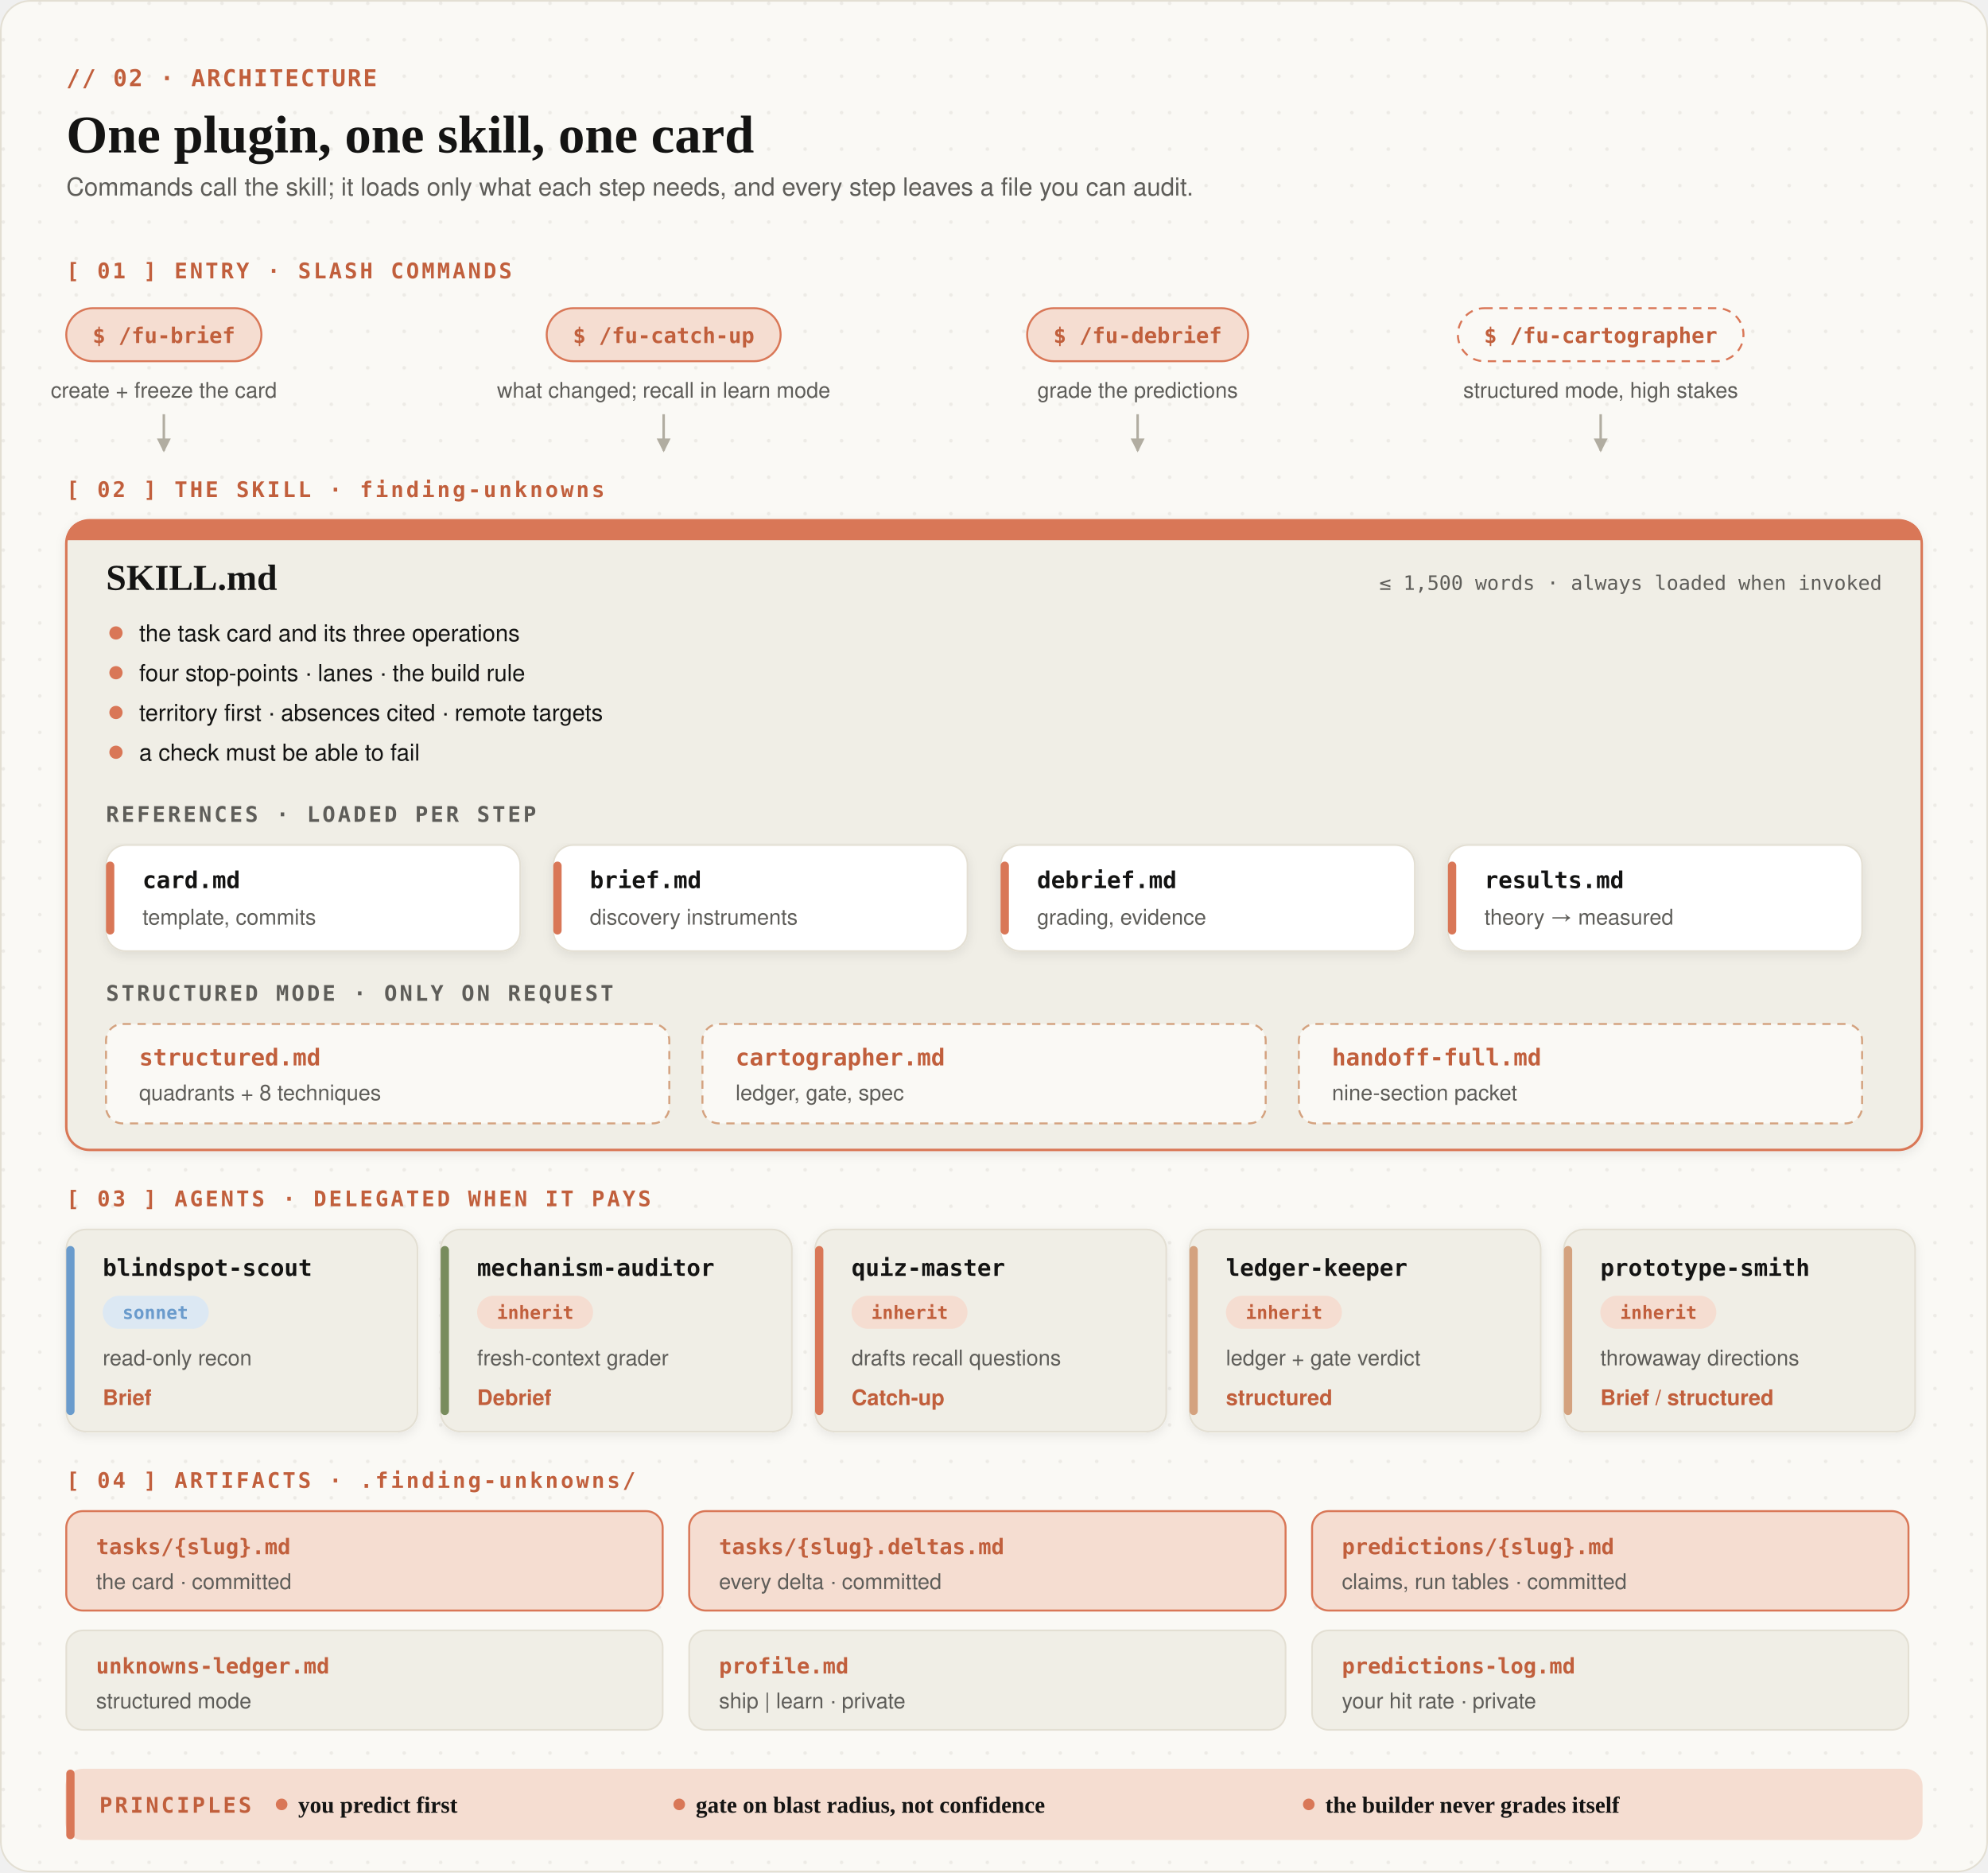
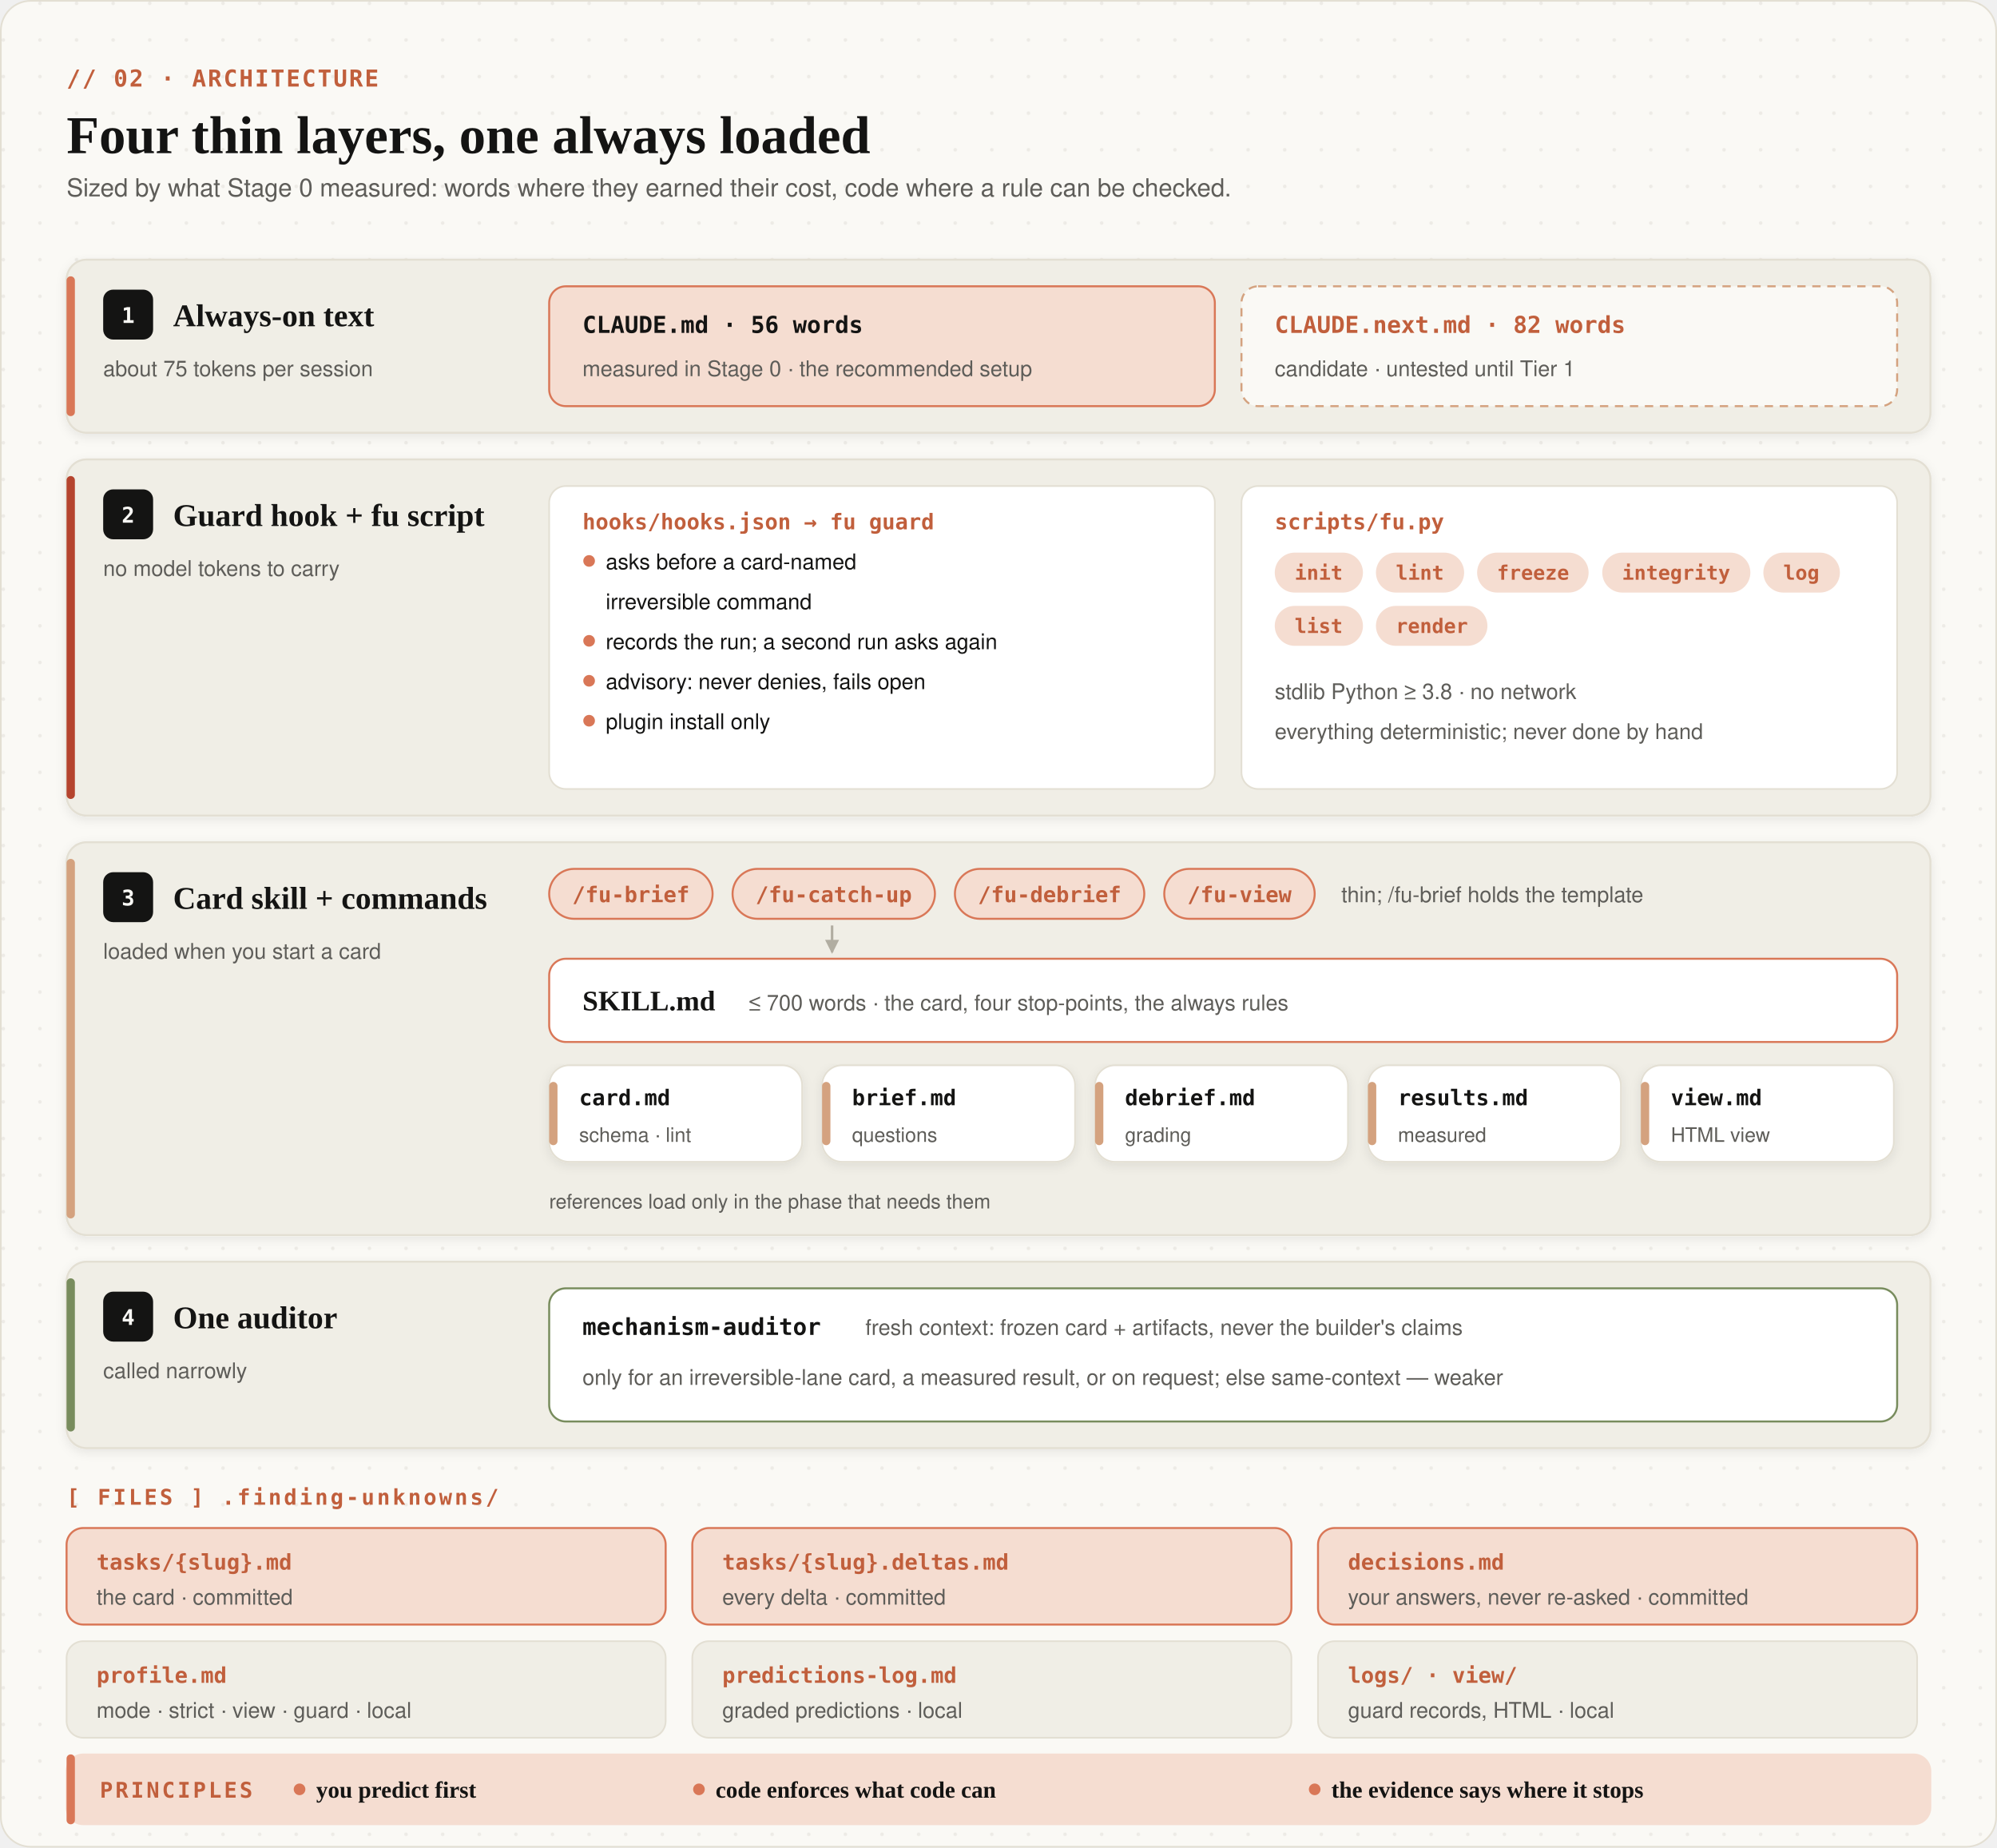
- <svg xmlns="http://www.w3.org/2000/svg" width="1200" height="1130" viewBox="0 0 1200 1130" role="img" aria-labelledby="t d">
+ <svg xmlns="http://www.w3.org/2000/svg" width="1200" height="1110" viewBox="0 0 1200 1110" role="img" aria-labelledby="t d">
  <defs>
    <marker id="ah" viewBox="0 0 10 10" refX="8" refY="5" markerWidth="8" markerHeight="8" orient="auto-start-reverse">
      <path d="M1 1L9 5L1 9z" fill="#D97757" />
    </marker>
    <marker id="ahc" viewBox="0 0 10 10" refX="8" refY="5" markerWidth="7" markerHeight="7" orient="auto-start-reverse">
      <path d="M1 1L9 5L1 9z" fill="#B1ADA1" />
    </marker>
    <marker id="ahg" viewBox="0 0 10 10" refX="8" refY="5" markerWidth="8" markerHeight="8" orient="auto-start-reverse">
      <path d="M1 1L9 5L1 9z" fill="#788C5D" />
    </marker>
    <filter id="sh" x="-5%" y="-5%" width="110%" height="120%">
      <feDropShadow dx="0" dy="2" stdDeviation="3" flood-color="#141413" flood-opacity="0.08" />
    </filter>
    <pattern id="dots" width="22" height="22" patternUnits="userSpaceOnUse">
      <circle cx="2" cy="2" r="1.1" fill="#B1ADA1" opacity="0.35" />
    </pattern>
    <linearGradient id="spec" x1="0" x2="1">
      <stop offset="0" stop-color="#788C5D" />
      <stop offset="0.5" stop-color="#D4A27F" />
      <stop offset="1" stop-color="#B5442E" />
    </linearGradient>
  </defs>
-   <rect x="0.5" y="0.5" width="1199" height="1129" rx="18" fill="#FAF9F5" stroke="#E3DFD3" />
-   <rect x="0.5" y="0.5" width="1199" height="1129" rx="18" fill="url(#dots)" opacity="0.5" />
+   <rect x="0.5" y="0.5" width="1199" height="1109" rx="18" fill="#FAF9F5" stroke="#E3DFD3" />
+   <rect x="0.5" y="0.5" width="1199" height="1109" rx="18" fill="url(#dots)" opacity="0.5" />
  <text x="40" y="52" font-family="ui-monospace, SFMono-Regular, Menlo, Consolas, monospace" font-size="14" fill="#C15F3C" font-weight="700" letter-spacing="1">// 02 · ARCHITECTURE</text>
-   <text x="40" y="92" font-family="Georgia, 'Times New Roman', serif" font-size="32" fill="#141413" font-weight="700">One plugin, one skill, one card</text>
-   <text x="40" y="118" font-family="-apple-system, 'Segoe UI', Helvetica, Arial, sans-serif" font-size="15" fill="#5E5D59">Commands call the skill; it loads only what each step needs, and every step leaves a file you can audit.</text>
-   <text x="40" y="168" font-family="ui-monospace, SFMono-Regular, Menlo, Consolas, monospace" font-size="13" fill="#C15F3C" font-weight="700" letter-spacing="1.5">[ 01 ] ENTRY · SLASH COMMANDS</text>
-   <rect x="40" y="186" width="117.8" height="32" rx="16" fill="#F5DDD1" stroke="#D97757" stroke-width="1.2" />
-   <text x="98.9" y="207" font-family="ui-monospace, SFMono-Regular, Menlo, Consolas, monospace" font-size="13" fill="#C15F3C" font-weight="700" text-anchor="middle">$ /fu-brief</text>
-   <text x="98.9" y="240" font-family="-apple-system, 'Segoe UI', Helvetica, Arial, sans-serif" font-size="13" fill="#5E5D59" text-anchor="middle">create + freeze the card</text>
-   <path d="M98.9 250L98.9 272" stroke="#B1ADA1" stroke-width="1.5" fill="none" marker-end="url(#ahc)" />
-   <rect x="330" y="186" width="141.2" height="32" rx="16" fill="#F5DDD1" stroke="#D97757" stroke-width="1.2" />
-   <text x="400.6" y="207" font-family="ui-monospace, SFMono-Regular, Menlo, Consolas, monospace" font-size="13" fill="#C15F3C" font-weight="700" text-anchor="middle">$ /fu-catch-up</text>
-   <text x="400.6" y="240" font-family="-apple-system, 'Segoe UI', Helvetica, Arial, sans-serif" font-size="13" fill="#5E5D59" text-anchor="middle">what changed; recall in learn mode</text>
-   <path d="M400.6 250L400.6 272" stroke="#B1ADA1" stroke-width="1.5" fill="none" marker-end="url(#ahc)" />
-   <rect x="620" y="186" width="133.4" height="32" rx="16" fill="#F5DDD1" stroke="#D97757" stroke-width="1.2" />
-   <text x="686.7" y="207" font-family="ui-monospace, SFMono-Regular, Menlo, Consolas, monospace" font-size="13" fill="#C15F3C" font-weight="700" text-anchor="middle">$ /fu-debrief</text>
-   <text x="686.7" y="240" font-family="-apple-system, 'Segoe UI', Helvetica, Arial, sans-serif" font-size="13" fill="#5E5D59" text-anchor="middle">grade the predictions</text>
-   <path d="M686.7 250L686.7 272" stroke="#B1ADA1" stroke-width="1.5" fill="none" marker-end="url(#ahc)" />
-   <rect x="880" y="186" width="172.4" height="32" rx="16" fill="#FAF9F5" stroke="#D97757" stroke-width="1.2" stroke-dasharray="5 4" />
-   <text x="966.2" y="207" font-family="ui-monospace, SFMono-Regular, Menlo, Consolas, monospace" font-size="13" fill="#C15F3C" font-weight="700" text-anchor="middle">$ /fu-cartographer</text>
-   <text x="966.2" y="240" font-family="-apple-system, 'Segoe UI', Helvetica, Arial, sans-serif" font-size="13" fill="#5E5D59" text-anchor="middle">structured mode, high stakes</text>
-   <path d="M966.2 250L966.2 272" stroke="#B1ADA1" stroke-width="1.5" fill="none" marker-end="url(#ahc)" />
-   <text x="40" y="300" font-family="ui-monospace, SFMono-Regular, Menlo, Consolas, monospace" font-size="13" fill="#C15F3C" font-weight="700" letter-spacing="1.5">[ 02 ] THE SKILL · finding-unknowns</text>
-   <rect x="40" y="314" width="1120" height="380" rx="14" fill="#F0EEE6" stroke="#D97757" stroke-width="1.5" filter="url(#sh)" />
-   <path d="M40 326a12 12 0 0 1 12 -12h1096a12 12 0 0 1 12 12v0H40z" fill="#D97757" />
-   <text x="64" y="356" font-family="Georgia, 'Times New Roman', serif" font-size="22" fill="#141413" font-weight="700">SKILL.md</text>
-   <text x="1136" y="356" font-family="ui-monospace, SFMono-Regular, Menlo, Consolas, monospace" font-size="12" fill="#5E5D59" text-anchor="end">≤ 1,500 words · always loaded when invoked</text>
-   <circle cx="70" cy="382" r="4" fill="#D97757" />
-   <text x="84" y="387" font-family="-apple-system, 'Segoe UI', Helvetica, Arial, sans-serif" font-size="14" fill="#141413">the task card and its three operations</text>
-   <circle cx="70" cy="406" r="4" fill="#D97757" />
-   <text x="84" y="411" font-family="-apple-system, 'Segoe UI', Helvetica, Arial, sans-serif" font-size="14" fill="#141413">four stop-points · lanes · the build rule</text>
-   <circle cx="70" cy="430" r="4" fill="#D97757" />
-   <text x="84" y="435" font-family="-apple-system, 'Segoe UI', Helvetica, Arial, sans-serif" font-size="14" fill="#141413">territory first · absences cited · remote targets</text>
-   <circle cx="70" cy="454" r="4" fill="#D97757" />
-   <text x="84" y="459" font-family="-apple-system, 'Segoe UI', Helvetica, Arial, sans-serif" font-size="14" fill="#141413">a check must be able to fail</text>
-   <text x="64" y="496" font-family="ui-monospace, SFMono-Regular, Menlo, Consolas, monospace" font-size="13" fill="#5E5D59" font-weight="700" letter-spacing="1.5">REFERENCES · LOADED PER STEP</text>
-   <rect x="64" y="510" width="250" height="64" rx="12" fill="#FFFFFF" stroke="#E3DFD3" stroke-width="1" filter="url(#sh)" />
-   <rect x="64" y="520" width="5" height="44" rx="2.5" fill="#D97757" />
-   <text x="86" y="536" font-family="ui-monospace, SFMono-Regular, Menlo, Consolas, monospace" font-size="14" fill="#141413" font-weight="700">card.md</text>
-   <text x="86" y="558" font-family="-apple-system, 'Segoe UI', Helvetica, Arial, sans-serif" font-size="13" fill="#5E5D59">template, commits</text>
-   <rect x="334" y="510" width="250" height="64" rx="12" fill="#FFFFFF" stroke="#E3DFD3" stroke-width="1" filter="url(#sh)" />
-   <rect x="334" y="520" width="5" height="44" rx="2.5" fill="#D97757" />
-   <text x="356" y="536" font-family="ui-monospace, SFMono-Regular, Menlo, Consolas, monospace" font-size="14" fill="#141413" font-weight="700">brief.md</text>
-   <text x="356" y="558" font-family="-apple-system, 'Segoe UI', Helvetica, Arial, sans-serif" font-size="13" fill="#5E5D59">discovery instruments</text>
-   <rect x="604" y="510" width="250" height="64" rx="12" fill="#FFFFFF" stroke="#E3DFD3" stroke-width="1" filter="url(#sh)" />
-   <rect x="604" y="520" width="5" height="44" rx="2.5" fill="#D97757" />
-   <text x="626" y="536" font-family="ui-monospace, SFMono-Regular, Menlo, Consolas, monospace" font-size="14" fill="#141413" font-weight="700">debrief.md</text>
-   <text x="626" y="558" font-family="-apple-system, 'Segoe UI', Helvetica, Arial, sans-serif" font-size="13" fill="#5E5D59">grading, evidence</text>
-   <rect x="874" y="510" width="250" height="64" rx="12" fill="#FFFFFF" stroke="#E3DFD3" stroke-width="1" filter="url(#sh)" />
-   <rect x="874" y="520" width="5" height="44" rx="2.5" fill="#D97757" />
-   <text x="896" y="536" font-family="ui-monospace, SFMono-Regular, Menlo, Consolas, monospace" font-size="14" fill="#141413" font-weight="700">results.md</text>
-   <text x="896" y="558" font-family="-apple-system, 'Segoe UI', Helvetica, Arial, sans-serif" font-size="13" fill="#5E5D59">theory → measured</text>
-   <text x="64" y="604" font-family="ui-monospace, SFMono-Regular, Menlo, Consolas, monospace" font-size="13" fill="#5E5D59" font-weight="700" letter-spacing="1.5">STRUCTURED MODE · ONLY ON REQUEST</text>
-   <rect x="64" y="618" width="340" height="60" rx="10" fill="#FAF9F5" stroke="#D4A27F" stroke-width="1.2" stroke-dasharray="5 4" />
-   <text x="84" y="643" font-family="ui-monospace, SFMono-Regular, Menlo, Consolas, monospace" font-size="14" fill="#C15F3C" font-weight="700">structured.md</text>
-   <text x="84" y="664" font-family="-apple-system, 'Segoe UI', Helvetica, Arial, sans-serif" font-size="13" fill="#5E5D59">quadrants + 8 techniques</text>
-   <rect x="424" y="618" width="340" height="60" rx="10" fill="#FAF9F5" stroke="#D4A27F" stroke-width="1.2" stroke-dasharray="5 4" />
-   <text x="444" y="643" font-family="ui-monospace, SFMono-Regular, Menlo, Consolas, monospace" font-size="14" fill="#C15F3C" font-weight="700">cartographer.md</text>
-   <text x="444" y="664" font-family="-apple-system, 'Segoe UI', Helvetica, Arial, sans-serif" font-size="13" fill="#5E5D59">ledger, gate, spec</text>
-   <rect x="784" y="618" width="340" height="60" rx="10" fill="#FAF9F5" stroke="#D4A27F" stroke-width="1.2" stroke-dasharray="5 4" />
-   <text x="804" y="643" font-family="ui-monospace, SFMono-Regular, Menlo, Consolas, monospace" font-size="14" fill="#C15F3C" font-weight="700">handoff-full.md</text>
-   <text x="804" y="664" font-family="-apple-system, 'Segoe UI', Helvetica, Arial, sans-serif" font-size="13" fill="#5E5D59">nine-section packet</text>
-   <text x="40" y="728" font-family="ui-monospace, SFMono-Regular, Menlo, Consolas, monospace" font-size="13" fill="#C15F3C" font-weight="700" letter-spacing="1.5">[ 03 ] AGENTS · DELEGATED WHEN IT PAYS</text>
-   <rect x="40" y="742" width="212" height="122" rx="12" fill="#F0EEE6" stroke="#E3DFD3" stroke-width="1" filter="url(#sh)" />
-   <rect x="40" y="752" width="5" height="102" rx="2.5" fill="#6A9BCC" />
-   <text x="62" y="770" font-family="ui-monospace, SFMono-Regular, Menlo, Consolas, monospace" font-size="14" fill="#141413" font-weight="700">blindspot-scout</text>
-   <rect x="62" y="782" width="64" height="20" rx="10.0" fill="#DCE8F3" />
-   <text x="93.8" y="796.0" font-family="ui-monospace, SFMono-Regular, Menlo, Consolas, monospace" font-size="11" fill="#6A9BCC" font-weight="700" text-anchor="middle">sonnet</text>
-   <text x="62" y="824" font-family="-apple-system, 'Segoe UI', Helvetica, Arial, sans-serif" font-size="13" fill="#5E5D59">read-only recon</text>
-   <text x="62" y="848" font-family="-apple-system, 'Segoe UI', Helvetica, Arial, sans-serif" font-size="13" fill="#C15F3C" font-weight="700">Brief</text>
-   <rect x="266" y="742" width="212" height="122" rx="12" fill="#F0EEE6" stroke="#E3DFD3" stroke-width="1" filter="url(#sh)" />
-   <rect x="266" y="752" width="5" height="102" rx="2.5" fill="#788C5D" />
-   <text x="288" y="770" font-family="ui-monospace, SFMono-Regular, Menlo, Consolas, monospace" font-size="14" fill="#141413" font-weight="700">mechanism-auditor</text>
-   <rect x="288" y="782" width="70" height="20" rx="10.0" fill="#F5DDD1" />
-   <text x="323.1" y="796.0" font-family="ui-monospace, SFMono-Regular, Menlo, Consolas, monospace" font-size="11" fill="#C15F3C" font-weight="700" text-anchor="middle">inherit</text>
-   <text x="288" y="824" font-family="-apple-system, 'Segoe UI', Helvetica, Arial, sans-serif" font-size="13" fill="#5E5D59">fresh-context grader</text>
-   <text x="288" y="848" font-family="-apple-system, 'Segoe UI', Helvetica, Arial, sans-serif" font-size="13" fill="#C15F3C" font-weight="700">Debrief</text>
-   <rect x="492" y="742" width="212" height="122" rx="12" fill="#F0EEE6" stroke="#E3DFD3" stroke-width="1" filter="url(#sh)" />
-   <rect x="492" y="752" width="5" height="102" rx="2.5" fill="#D97757" />
-   <text x="514" y="770" font-family="ui-monospace, SFMono-Regular, Menlo, Consolas, monospace" font-size="14" fill="#141413" font-weight="700">quiz-master</text>
-   <rect x="514" y="782" width="70" height="20" rx="10.0" fill="#F5DDD1" />
-   <text x="549.1" y="796.0" font-family="ui-monospace, SFMono-Regular, Menlo, Consolas, monospace" font-size="11" fill="#C15F3C" font-weight="700" text-anchor="middle">inherit</text>
-   <text x="514" y="824" font-family="-apple-system, 'Segoe UI', Helvetica, Arial, sans-serif" font-size="13" fill="#5E5D59">drafts recall questions</text>
-   <text x="514" y="848" font-family="-apple-system, 'Segoe UI', Helvetica, Arial, sans-serif" font-size="13" fill="#C15F3C" font-weight="700">Catch-up</text>
-   <rect x="718" y="742" width="212" height="122" rx="12" fill="#F0EEE6" stroke="#E3DFD3" stroke-width="1" filter="url(#sh)" />
-   <rect x="718" y="752" width="5" height="102" rx="2.5" fill="#D4A27F" />
-   <text x="740" y="770" font-family="ui-monospace, SFMono-Regular, Menlo, Consolas, monospace" font-size="14" fill="#141413" font-weight="700">ledger-keeper</text>
-   <rect x="740" y="782" width="70" height="20" rx="10.0" fill="#F5DDD1" />
-   <text x="775.1" y="796.0" font-family="ui-monospace, SFMono-Regular, Menlo, Consolas, monospace" font-size="11" fill="#C15F3C" font-weight="700" text-anchor="middle">inherit</text>
-   <text x="740" y="824" font-family="-apple-system, 'Segoe UI', Helvetica, Arial, sans-serif" font-size="13" fill="#5E5D59">ledger + gate verdict</text>
-   <text x="740" y="848" font-family="-apple-system, 'Segoe UI', Helvetica, Arial, sans-serif" font-size="13" fill="#C15F3C" font-weight="700">structured</text>
-   <rect x="944" y="742" width="212" height="122" rx="12" fill="#F0EEE6" stroke="#E3DFD3" stroke-width="1" filter="url(#sh)" />
-   <rect x="944" y="752" width="5" height="102" rx="2.5" fill="#D4A27F" />
-   <text x="966" y="770" font-family="ui-monospace, SFMono-Regular, Menlo, Consolas, monospace" font-size="14" fill="#141413" font-weight="700">prototype-smith</text>
-   <rect x="966" y="782" width="70" height="20" rx="10.0" fill="#F5DDD1" />
-   <text x="1001.1" y="796.0" font-family="ui-monospace, SFMono-Regular, Menlo, Consolas, monospace" font-size="11" fill="#C15F3C" font-weight="700" text-anchor="middle">inherit</text>
-   <text x="966" y="824" font-family="-apple-system, 'Segoe UI', Helvetica, Arial, sans-serif" font-size="13" fill="#5E5D59">throwaway directions</text>
-   <text x="966" y="848" font-family="-apple-system, 'Segoe UI', Helvetica, Arial, sans-serif" font-size="13" fill="#C15F3C" font-weight="700">Brief / structured</text>
-   <text x="40" y="898" font-family="ui-monospace, SFMono-Regular, Menlo, Consolas, monospace" font-size="13" fill="#C15F3C" font-weight="700" letter-spacing="1.5">[ 04 ] ARTIFACTS · .finding-unknowns/</text>
-   <rect x="40" y="912" width="360" height="60" rx="10" fill="#F5DDD1" stroke="#D97757" stroke-width="1.2" />
-   <text x="58" y="938" font-family="ui-monospace, SFMono-Regular, Menlo, Consolas, monospace" font-size="13" fill="#C15F3C" font-weight="700">tasks/{slug}.md</text>
-   <text x="58" y="959" font-family="-apple-system, 'Segoe UI', Helvetica, Arial, sans-serif" font-size="13" fill="#5E5D59">the card · committed</text>
-   <rect x="416" y="912" width="360" height="60" rx="10" fill="#F5DDD1" stroke="#D97757" stroke-width="1.2" />
-   <text x="434" y="938" font-family="ui-monospace, SFMono-Regular, Menlo, Consolas, monospace" font-size="13" fill="#C15F3C" font-weight="700">tasks/{slug}.deltas.md</text>
-   <text x="434" y="959" font-family="-apple-system, 'Segoe UI', Helvetica, Arial, sans-serif" font-size="13" fill="#5E5D59">every delta · committed</text>
-   <rect x="792" y="912" width="360" height="60" rx="10" fill="#F5DDD1" stroke="#D97757" stroke-width="1.2" />
-   <text x="810" y="938" font-family="ui-monospace, SFMono-Regular, Menlo, Consolas, monospace" font-size="13" fill="#C15F3C" font-weight="700">predictions/{slug}.md</text>
-   <text x="810" y="959" font-family="-apple-system, 'Segoe UI', Helvetica, Arial, sans-serif" font-size="13" fill="#5E5D59">claims, run tables · committed</text>
-   <rect x="40" y="984" width="360" height="60" rx="10" fill="#F0EEE6" stroke="#E3DFD3" stroke-width="1" />
-   <text x="58" y="1010" font-family="ui-monospace, SFMono-Regular, Menlo, Consolas, monospace" font-size="13" fill="#C15F3C" font-weight="700">unknowns-ledger.md</text>
-   <text x="58" y="1031" font-family="-apple-system, 'Segoe UI', Helvetica, Arial, sans-serif" font-size="13" fill="#5E5D59">structured mode</text>
-   <rect x="416" y="984" width="360" height="60" rx="10" fill="#F0EEE6" stroke="#E3DFD3" stroke-width="1" />
-   <text x="434" y="1010" font-family="ui-monospace, SFMono-Regular, Menlo, Consolas, monospace" font-size="13" fill="#C15F3C" font-weight="700">profile.md</text>
-   <text x="434" y="1031" font-family="-apple-system, 'Segoe UI', Helvetica, Arial, sans-serif" font-size="13" fill="#5E5D59">ship | learn · private</text>
-   <rect x="792" y="984" width="360" height="60" rx="10" fill="#F0EEE6" stroke="#E3DFD3" stroke-width="1" />
-   <text x="810" y="1010" font-family="ui-monospace, SFMono-Regular, Menlo, Consolas, monospace" font-size="13" fill="#C15F3C" font-weight="700">predictions-log.md</text>
-   <text x="810" y="1031" font-family="-apple-system, 'Segoe UI', Helvetica, Arial, sans-serif" font-size="13" fill="#5E5D59">your hit rate · private</text>
-   <rect x="40" y="1068" width="1120" height="42" rx="10" fill="#F5DDD1" stroke="#F5DDD1" stroke-width="1" />
-   <rect x="40" y="1068" width="5" height="42" rx="2.5" fill="#D97757" />
-   <text x="60" y="1094" font-family="ui-monospace, SFMono-Regular, Menlo, Consolas, monospace" font-size="13" fill="#C15F3C" font-weight="700" letter-spacing="1.5">PRINCIPLES</text>
-   <circle cx="170" cy="1089" r="3.5" fill="#D97757" />
-   <text x="180" y="1094" font-family="Georgia, 'Times New Roman', serif" font-size="14" fill="#141413" font-weight="700">you predict first</text>
-   <circle cx="410" cy="1089" r="3.5" fill="#D97757" />
-   <text x="420" y="1094" font-family="Georgia, 'Times New Roman', serif" font-size="14" fill="#141413" font-weight="700">gate on blast radius, not confidence</text>
-   <circle cx="790" cy="1089" r="3.5" fill="#D97757" />
-   <text x="800" y="1094" font-family="Georgia, 'Times New Roman', serif" font-size="14" fill="#141413" font-weight="700">the builder never grades itself</text>
+   <text x="40" y="92" font-family="Georgia, 'Times New Roman', serif" font-size="32" fill="#141413" font-weight="700">Four thin layers, one always loaded</text>
+   <text x="40" y="118" font-family="-apple-system, 'Segoe UI', Helvetica, Arial, sans-serif" font-size="15" fill="#5E5D59">Sized by what Stage 0 measured: words where they earned their cost, code where a rule can be checked.</text>
+   <rect x="40" y="156" width="1120" height="104" rx="12" fill="#F0EEE6" stroke="#E3DFD3" stroke-width="1.2" filter="url(#sh)" />
+   <rect x="40" y="166" width="5" height="84" rx="2.5" fill="#D97757" />
+   <rect x="62" y="174" width="30" height="30" rx="6" fill="#141413" />
+   <text x="77.0" y="194.0" font-family="ui-monospace, SFMono-Regular, Menlo, Consolas, monospace" font-size="13" fill="#FAF9F5" font-weight="700" text-anchor="middle">1</text>
+   <text x="104" y="196" font-family="Georgia, 'Times New Roman', serif" font-size="19" fill="#141413" font-weight="700">Always-on text</text>
+   <text x="62" y="226" font-family="-apple-system, 'Segoe UI', Helvetica, Arial, sans-serif" font-size="13" fill="#5E5D59">about 75 tokens per session</text>
+   <rect x="330" y="172" width="400" height="72" rx="10" fill="#F5DDD1" stroke="#D97757" stroke-width="1.2" />
+   <text x="350" y="200" font-family="ui-monospace, SFMono-Regular, Menlo, Consolas, monospace" font-size="14" fill="#141413" font-weight="700">CLAUDE.md · 56 words</text>
+   <text x="350" y="226" font-family="-apple-system, 'Segoe UI', Helvetica, Arial, sans-serif" font-size="13" fill="#5E5D59">measured in Stage 0 · the recommended setup</text>
+   <rect x="746" y="172" width="394" height="72" rx="10" fill="#FAF9F5" stroke="#D4A27F" stroke-width="1.2" stroke-dasharray="5 4" />
+   <text x="766" y="200" font-family="ui-monospace, SFMono-Regular, Menlo, Consolas, monospace" font-size="14" fill="#C15F3C" font-weight="700">CLAUDE.next.md · 82 words</text>
+   <text x="766" y="226" font-family="-apple-system, 'Segoe UI', Helvetica, Arial, sans-serif" font-size="13" fill="#5E5D59">candidate · untested until Tier 1</text>
+   <rect x="40" y="276" width="1120" height="214" rx="12" fill="#F0EEE6" stroke="#E3DFD3" stroke-width="1.2" filter="url(#sh)" />
+   <rect x="40" y="286" width="5" height="194" rx="2.5" fill="#B5442E" />
+   <rect x="62" y="294" width="30" height="30" rx="6" fill="#141413" />
+   <text x="77.0" y="314.0" font-family="ui-monospace, SFMono-Regular, Menlo, Consolas, monospace" font-size="13" fill="#FAF9F5" font-weight="700" text-anchor="middle">2</text>
+   <text x="104" y="316" font-family="Georgia, 'Times New Roman', serif" font-size="19" fill="#141413" font-weight="700">Guard hook + fu script</text>
+   <text x="62" y="346" font-family="-apple-system, 'Segoe UI', Helvetica, Arial, sans-serif" font-size="13" fill="#5E5D59">no model tokens to carry</text>
+   <rect x="330" y="292" width="400" height="182" rx="10" fill="#FFFFFF" stroke="#E3DFD3" stroke-width="1" />
+   <text x="350" y="318" font-family="ui-monospace, SFMono-Regular, Menlo, Consolas, monospace" font-size="13" fill="#C15F3C" font-weight="700">hooks/hooks.json → fu guard</text>
+   <circle cx="354" cy="337" r="3.5" fill="#D97757" />
+   <text x="364" y="342" font-family="-apple-system, 'Segoe UI', Helvetica, Arial, sans-serif" font-size="13" fill="#141413">asks before a card-named</text>
+   <text x="364" y="366" font-family="-apple-system, 'Segoe UI', Helvetica, Arial, sans-serif" font-size="13" fill="#141413">irreversible command</text>
+   <circle cx="354" cy="385" r="3.5" fill="#D97757" />
+   <text x="364" y="390" font-family="-apple-system, 'Segoe UI', Helvetica, Arial, sans-serif" font-size="13" fill="#141413">records the run; a second run asks again</text>
+   <circle cx="354" cy="409" r="3.5" fill="#D97757" />
+   <text x="364" y="414" font-family="-apple-system, 'Segoe UI', Helvetica, Arial, sans-serif" font-size="13" fill="#141413">advisory: never denies, fails open</text>
+   <circle cx="354" cy="433" r="3.5" fill="#D97757" />
+   <text x="364" y="438" font-family="-apple-system, 'Segoe UI', Helvetica, Arial, sans-serif" font-size="13" fill="#141413">plugin install only</text>
+   <rect x="746" y="292" width="394" height="182" rx="10" fill="#FFFFFF" stroke="#E3DFD3" stroke-width="1" />
+   <text x="766" y="318" font-family="ui-monospace, SFMono-Regular, Menlo, Consolas, monospace" font-size="13" fill="#C15F3C" font-weight="700">scripts/fu.py</text>
+   <rect x="766" y="332" width="53" height="24" rx="12.0" fill="#F5DDD1" />
+   <text x="792.4" y="348.3" font-family="ui-monospace, SFMono-Regular, Menlo, Consolas, monospace" font-size="12" fill="#C15F3C" font-weight="700" text-anchor="middle">init</text>
+   <rect x="826.8" y="332" width="53" height="24" rx="12.0" fill="#F5DDD1" />
+   <text x="853.2" y="348.3" font-family="ui-monospace, SFMono-Regular, Menlo, Consolas, monospace" font-size="12" fill="#C15F3C" font-weight="700" text-anchor="middle">lint</text>
+   <rect x="887.6" y="332" width="67" height="24" rx="12.0" fill="#F5DDD1" />
+   <text x="921.2" y="348.3" font-family="ui-monospace, SFMono-Regular, Menlo, Consolas, monospace" font-size="12" fill="#C15F3C" font-weight="700" text-anchor="middle">freeze</text>
+   <rect x="962.8" y="332" width="89" height="24" rx="12.0" fill="#F5DDD1" />
+   <text x="1007.2" y="348.3" font-family="ui-monospace, SFMono-Regular, Menlo, Consolas, monospace" font-size="12" fill="#C15F3C" font-weight="700" text-anchor="middle">integrity</text>
+   <rect x="1059.6" y="332" width="46" height="24" rx="12.0" fill="#F5DDD1" />
+   <text x="1082.4" y="348.3" font-family="ui-monospace, SFMono-Regular, Menlo, Consolas, monospace" font-size="12" fill="#C15F3C" font-weight="700" text-anchor="middle">log</text>
+   <rect x="766" y="364" width="53" height="24" rx="12.0" fill="#F5DDD1" />
+   <text x="792.4" y="380.3" font-family="ui-monospace, SFMono-Regular, Menlo, Consolas, monospace" font-size="12" fill="#C15F3C" font-weight="700" text-anchor="middle">list</text>
+   <rect x="826.8" y="364" width="67" height="24" rx="12.0" fill="#F5DDD1" />
+   <text x="860.4" y="380.3" font-family="ui-monospace, SFMono-Regular, Menlo, Consolas, monospace" font-size="12" fill="#C15F3C" font-weight="700" text-anchor="middle">render</text>
+   <text x="766" y="420" font-family="-apple-system, 'Segoe UI', Helvetica, Arial, sans-serif" font-size="13" fill="#5E5D59">stdlib Python ≥ 3.8 · no network</text>
+   <text x="766" y="444" font-family="-apple-system, 'Segoe UI', Helvetica, Arial, sans-serif" font-size="13" fill="#5E5D59">everything deterministic; never done by hand</text>
+   <rect x="40" y="506" width="1120" height="236" rx="12" fill="#F0EEE6" stroke="#E3DFD3" stroke-width="1.2" filter="url(#sh)" />
+   <rect x="40" y="516" width="5" height="216" rx="2.5" fill="#D4A27F" />
+   <rect x="62" y="524" width="30" height="30" rx="6" fill="#141413" />
+   <text x="77.0" y="544.0" font-family="ui-monospace, SFMono-Regular, Menlo, Consolas, monospace" font-size="13" fill="#FAF9F5" font-weight="700" text-anchor="middle">3</text>
+   <text x="104" y="546" font-family="Georgia, 'Times New Roman', serif" font-size="19" fill="#141413" font-weight="700">Card skill + commands</text>
+   <text x="62" y="576" font-family="-apple-system, 'Segoe UI', Helvetica, Arial, sans-serif" font-size="13" fill="#5E5D59">loaded when you start a card</text>
+   <rect x="330" y="522" width="98.2" height="30" rx="15" fill="#F5DDD1" stroke="#D97757" stroke-width="1.2" />
+   <text x="379.1" y="542" font-family="ui-monospace, SFMono-Regular, Menlo, Consolas, monospace" font-size="13" fill="#C15F3C" font-weight="700" text-anchor="middle">/fu-brief</text>
+   <rect x="440.2" y="522" width="121.6" height="30" rx="15" fill="#F5DDD1" stroke="#D97757" stroke-width="1.2" />
+   <text x="501.0" y="542" font-family="ui-monospace, SFMono-Regular, Menlo, Consolas, monospace" font-size="13" fill="#C15F3C" font-weight="700" text-anchor="middle">/fu-catch-up</text>
+   <rect x="573.8" y="522" width="113.8" height="30" rx="15" fill="#F5DDD1" stroke="#D97757" stroke-width="1.2" />
+   <text x="630.7" y="542" font-family="ui-monospace, SFMono-Regular, Menlo, Consolas, monospace" font-size="13" fill="#C15F3C" font-weight="700" text-anchor="middle">/fu-debrief</text>
+   <rect x="699.6" y="522" width="90.4" height="30" rx="15" fill="#F5DDD1" stroke="#D97757" stroke-width="1.2" />
+   <text x="744.8" y="542" font-family="ui-monospace, SFMono-Regular, Menlo, Consolas, monospace" font-size="13" fill="#C15F3C" font-weight="700" text-anchor="middle">/fu-view</text>
+   <text x="806" y="542" font-family="-apple-system, 'Segoe UI', Helvetica, Arial, sans-serif" font-size="13" fill="#5E5D59">thin; /fu-brief holds the template</text>
+   <path d="M500 556L500 572" stroke="#B1ADA1" stroke-width="1.5" fill="none" marker-end="url(#ahc)" />
+   <rect x="330" y="576" width="810" height="50" rx="10" fill="#FFFFFF" stroke="#D97757" stroke-width="1.2" />
+   <text x="350" y="607" font-family="Georgia, 'Times New Roman', serif" font-size="17" fill="#141413" font-weight="700">SKILL.md</text>
+   <text x="450" y="607" font-family="-apple-system, 'Segoe UI', Helvetica, Arial, sans-serif" font-size="13" fill="#5E5D59">≤ 700 words · the card, four stop-points, the always rules</text>
+   <rect x="330" y="640" width="152" height="58" rx="12" fill="#FFFFFF" stroke="#E3DFD3" stroke-width="1" filter="url(#sh)" />
+   <rect x="330" y="650" width="5" height="38" rx="2.5" fill="#D4A27F" />
+   <text x="348" y="664" font-family="ui-monospace, SFMono-Regular, Menlo, Consolas, monospace" font-size="13" fill="#141413" font-weight="700">card.md</text>
+   <text x="348" y="686" font-family="-apple-system, 'Segoe UI', Helvetica, Arial, sans-serif" font-size="12" fill="#5E5D59">schema · lint</text>
+   <rect x="494" y="640" width="152" height="58" rx="12" fill="#FFFFFF" stroke="#E3DFD3" stroke-width="1" filter="url(#sh)" />
+   <rect x="494" y="650" width="5" height="38" rx="2.5" fill="#D4A27F" />
+   <text x="512" y="664" font-family="ui-monospace, SFMono-Regular, Menlo, Consolas, monospace" font-size="13" fill="#141413" font-weight="700">brief.md</text>
+   <text x="512" y="686" font-family="-apple-system, 'Segoe UI', Helvetica, Arial, sans-serif" font-size="12" fill="#5E5D59">questions</text>
+   <rect x="658" y="640" width="152" height="58" rx="12" fill="#FFFFFF" stroke="#E3DFD3" stroke-width="1" filter="url(#sh)" />
+   <rect x="658" y="650" width="5" height="38" rx="2.5" fill="#D4A27F" />
+   <text x="676" y="664" font-family="ui-monospace, SFMono-Regular, Menlo, Consolas, monospace" font-size="13" fill="#141413" font-weight="700">debrief.md</text>
+   <text x="676" y="686" font-family="-apple-system, 'Segoe UI', Helvetica, Arial, sans-serif" font-size="12" fill="#5E5D59">grading</text>
+   <rect x="822" y="640" width="152" height="58" rx="12" fill="#FFFFFF" stroke="#E3DFD3" stroke-width="1" filter="url(#sh)" />
+   <rect x="822" y="650" width="5" height="38" rx="2.5" fill="#D4A27F" />
+   <text x="840" y="664" font-family="ui-monospace, SFMono-Regular, Menlo, Consolas, monospace" font-size="13" fill="#141413" font-weight="700">results.md</text>
+   <text x="840" y="686" font-family="-apple-system, 'Segoe UI', Helvetica, Arial, sans-serif" font-size="12" fill="#5E5D59">measured</text>
+   <rect x="986" y="640" width="152" height="58" rx="12" fill="#FFFFFF" stroke="#E3DFD3" stroke-width="1" filter="url(#sh)" />
+   <rect x="986" y="650" width="5" height="38" rx="2.5" fill="#D4A27F" />
+   <text x="1004" y="664" font-family="ui-monospace, SFMono-Regular, Menlo, Consolas, monospace" font-size="13" fill="#141413" font-weight="700">view.md</text>
+   <text x="1004" y="686" font-family="-apple-system, 'Segoe UI', Helvetica, Arial, sans-serif" font-size="12" fill="#5E5D59">HTML view</text>
+   <text x="330" y="726" font-family="-apple-system, 'Segoe UI', Helvetica, Arial, sans-serif" font-size="12" fill="#5E5D59">references load only in the phase that needs them</text>
+   <rect x="40" y="758" width="1120" height="112" rx="12" fill="#F0EEE6" stroke="#E3DFD3" stroke-width="1.2" filter="url(#sh)" />
+   <rect x="40" y="768" width="5" height="92" rx="2.5" fill="#788C5D" />
+   <rect x="62" y="776" width="30" height="30" rx="6" fill="#141413" />
+   <text x="77.0" y="796.0" font-family="ui-monospace, SFMono-Regular, Menlo, Consolas, monospace" font-size="13" fill="#FAF9F5" font-weight="700" text-anchor="middle">4</text>
+   <text x="104" y="798" font-family="Georgia, 'Times New Roman', serif" font-size="19" fill="#141413" font-weight="700">One auditor</text>
+   <text x="62" y="828" font-family="-apple-system, 'Segoe UI', Helvetica, Arial, sans-serif" font-size="13" fill="#5E5D59">called narrowly</text>
+   <rect x="330" y="774" width="810" height="80" rx="10" fill="#FFFFFF" stroke="#788C5D" stroke-width="1.2" />
+   <text x="350" y="802" font-family="ui-monospace, SFMono-Regular, Menlo, Consolas, monospace" font-size="14" fill="#141413" font-weight="700">mechanism-auditor</text>
+   <text x="520" y="802" font-family="-apple-system, 'Segoe UI', Helvetica, Arial, sans-serif" font-size="13" fill="#5E5D59">fresh context: frozen card + artifacts, never the builder's claims</text>
+   <text x="350" y="832" font-family="-apple-system, 'Segoe UI', Helvetica, Arial, sans-serif" font-size="13" fill="#5E5D59">only for an irreversible-lane card, a measured result, or on request; else same-context — weaker</text>
+   <text x="40" y="904" font-family="ui-monospace, SFMono-Regular, Menlo, Consolas, monospace" font-size="13" fill="#C15F3C" font-weight="700" letter-spacing="1.5">[ FILES ] .finding-unknowns/</text>
+   <rect x="40" y="918" width="360" height="58" rx="10" fill="#F5DDD1" stroke="#D97757" stroke-width="1.2" />
+   <text x="58" y="943" font-family="ui-monospace, SFMono-Regular, Menlo, Consolas, monospace" font-size="13" fill="#C15F3C" font-weight="700">tasks/{slug}.md</text>
+   <text x="58" y="964" font-family="-apple-system, 'Segoe UI', Helvetica, Arial, sans-serif" font-size="13" fill="#5E5D59">the card · committed</text>
+   <rect x="416" y="918" width="360" height="58" rx="10" fill="#F5DDD1" stroke="#D97757" stroke-width="1.2" />
+   <text x="434" y="943" font-family="ui-monospace, SFMono-Regular, Menlo, Consolas, monospace" font-size="13" fill="#C15F3C" font-weight="700">tasks/{slug}.deltas.md</text>
+   <text x="434" y="964" font-family="-apple-system, 'Segoe UI', Helvetica, Arial, sans-serif" font-size="13" fill="#5E5D59">every delta · committed</text>
+   <rect x="792" y="918" width="360" height="58" rx="10" fill="#F5DDD1" stroke="#D97757" stroke-width="1.2" />
+   <text x="810" y="943" font-family="ui-monospace, SFMono-Regular, Menlo, Consolas, monospace" font-size="13" fill="#C15F3C" font-weight="700">decisions.md</text>
+   <text x="810" y="964" font-family="-apple-system, 'Segoe UI', Helvetica, Arial, sans-serif" font-size="13" fill="#5E5D59">your answers, never re-asked · committed</text>
+   <rect x="40" y="986" width="360" height="58" rx="10" fill="#F0EEE6" stroke="#E3DFD3" stroke-width="1" />
+   <text x="58" y="1011" font-family="ui-monospace, SFMono-Regular, Menlo, Consolas, monospace" font-size="13" fill="#C15F3C" font-weight="700">profile.md</text>
+   <text x="58" y="1032" font-family="-apple-system, 'Segoe UI', Helvetica, Arial, sans-serif" font-size="13" fill="#5E5D59">mode · strict · view · guard · local</text>
+   <rect x="416" y="986" width="360" height="58" rx="10" fill="#F0EEE6" stroke="#E3DFD3" stroke-width="1" />
+   <text x="434" y="1011" font-family="ui-monospace, SFMono-Regular, Menlo, Consolas, monospace" font-size="13" fill="#C15F3C" font-weight="700">predictions-log.md</text>
+   <text x="434" y="1032" font-family="-apple-system, 'Segoe UI', Helvetica, Arial, sans-serif" font-size="13" fill="#5E5D59">graded predictions · local</text>
+   <rect x="792" y="986" width="360" height="58" rx="10" fill="#F0EEE6" stroke="#E3DFD3" stroke-width="1" />
+   <text x="810" y="1011" font-family="ui-monospace, SFMono-Regular, Menlo, Consolas, monospace" font-size="13" fill="#C15F3C" font-weight="700">logs/ · view/</text>
+   <text x="810" y="1032" font-family="-apple-system, 'Segoe UI', Helvetica, Arial, sans-serif" font-size="13" fill="#5E5D59">guard records, HTML · local</text>
+   <rect x="40" y="1054" width="1120" height="42" rx="10" fill="#F5DDD1" stroke="#F5DDD1" stroke-width="1" />
+   <rect x="40" y="1054" width="5" height="42" rx="2.5" fill="#D97757" />
+   <text x="60" y="1080" font-family="ui-monospace, SFMono-Regular, Menlo, Consolas, monospace" font-size="13" fill="#C15F3C" font-weight="700" letter-spacing="1.5">PRINCIPLES</text>
+   <circle cx="180" cy="1075" r="3.5" fill="#D97757" />
+   <text x="190" y="1080" font-family="Georgia, 'Times New Roman', serif" font-size="14" fill="#141413" font-weight="700">you predict first</text>
+   <circle cx="420" cy="1075" r="3.5" fill="#D97757" />
+   <text x="430" y="1080" font-family="Georgia, 'Times New Roman', serif" font-size="14" fill="#141413" font-weight="700">code enforces what code can</text>
+   <circle cx="790" cy="1075" r="3.5" fill="#D97757" />
+   <text x="800" y="1080" font-family="Georgia, 'Times New Roman', serif" font-size="14" fill="#141413" font-weight="700">the evidence says where it stops</text>
</svg>
